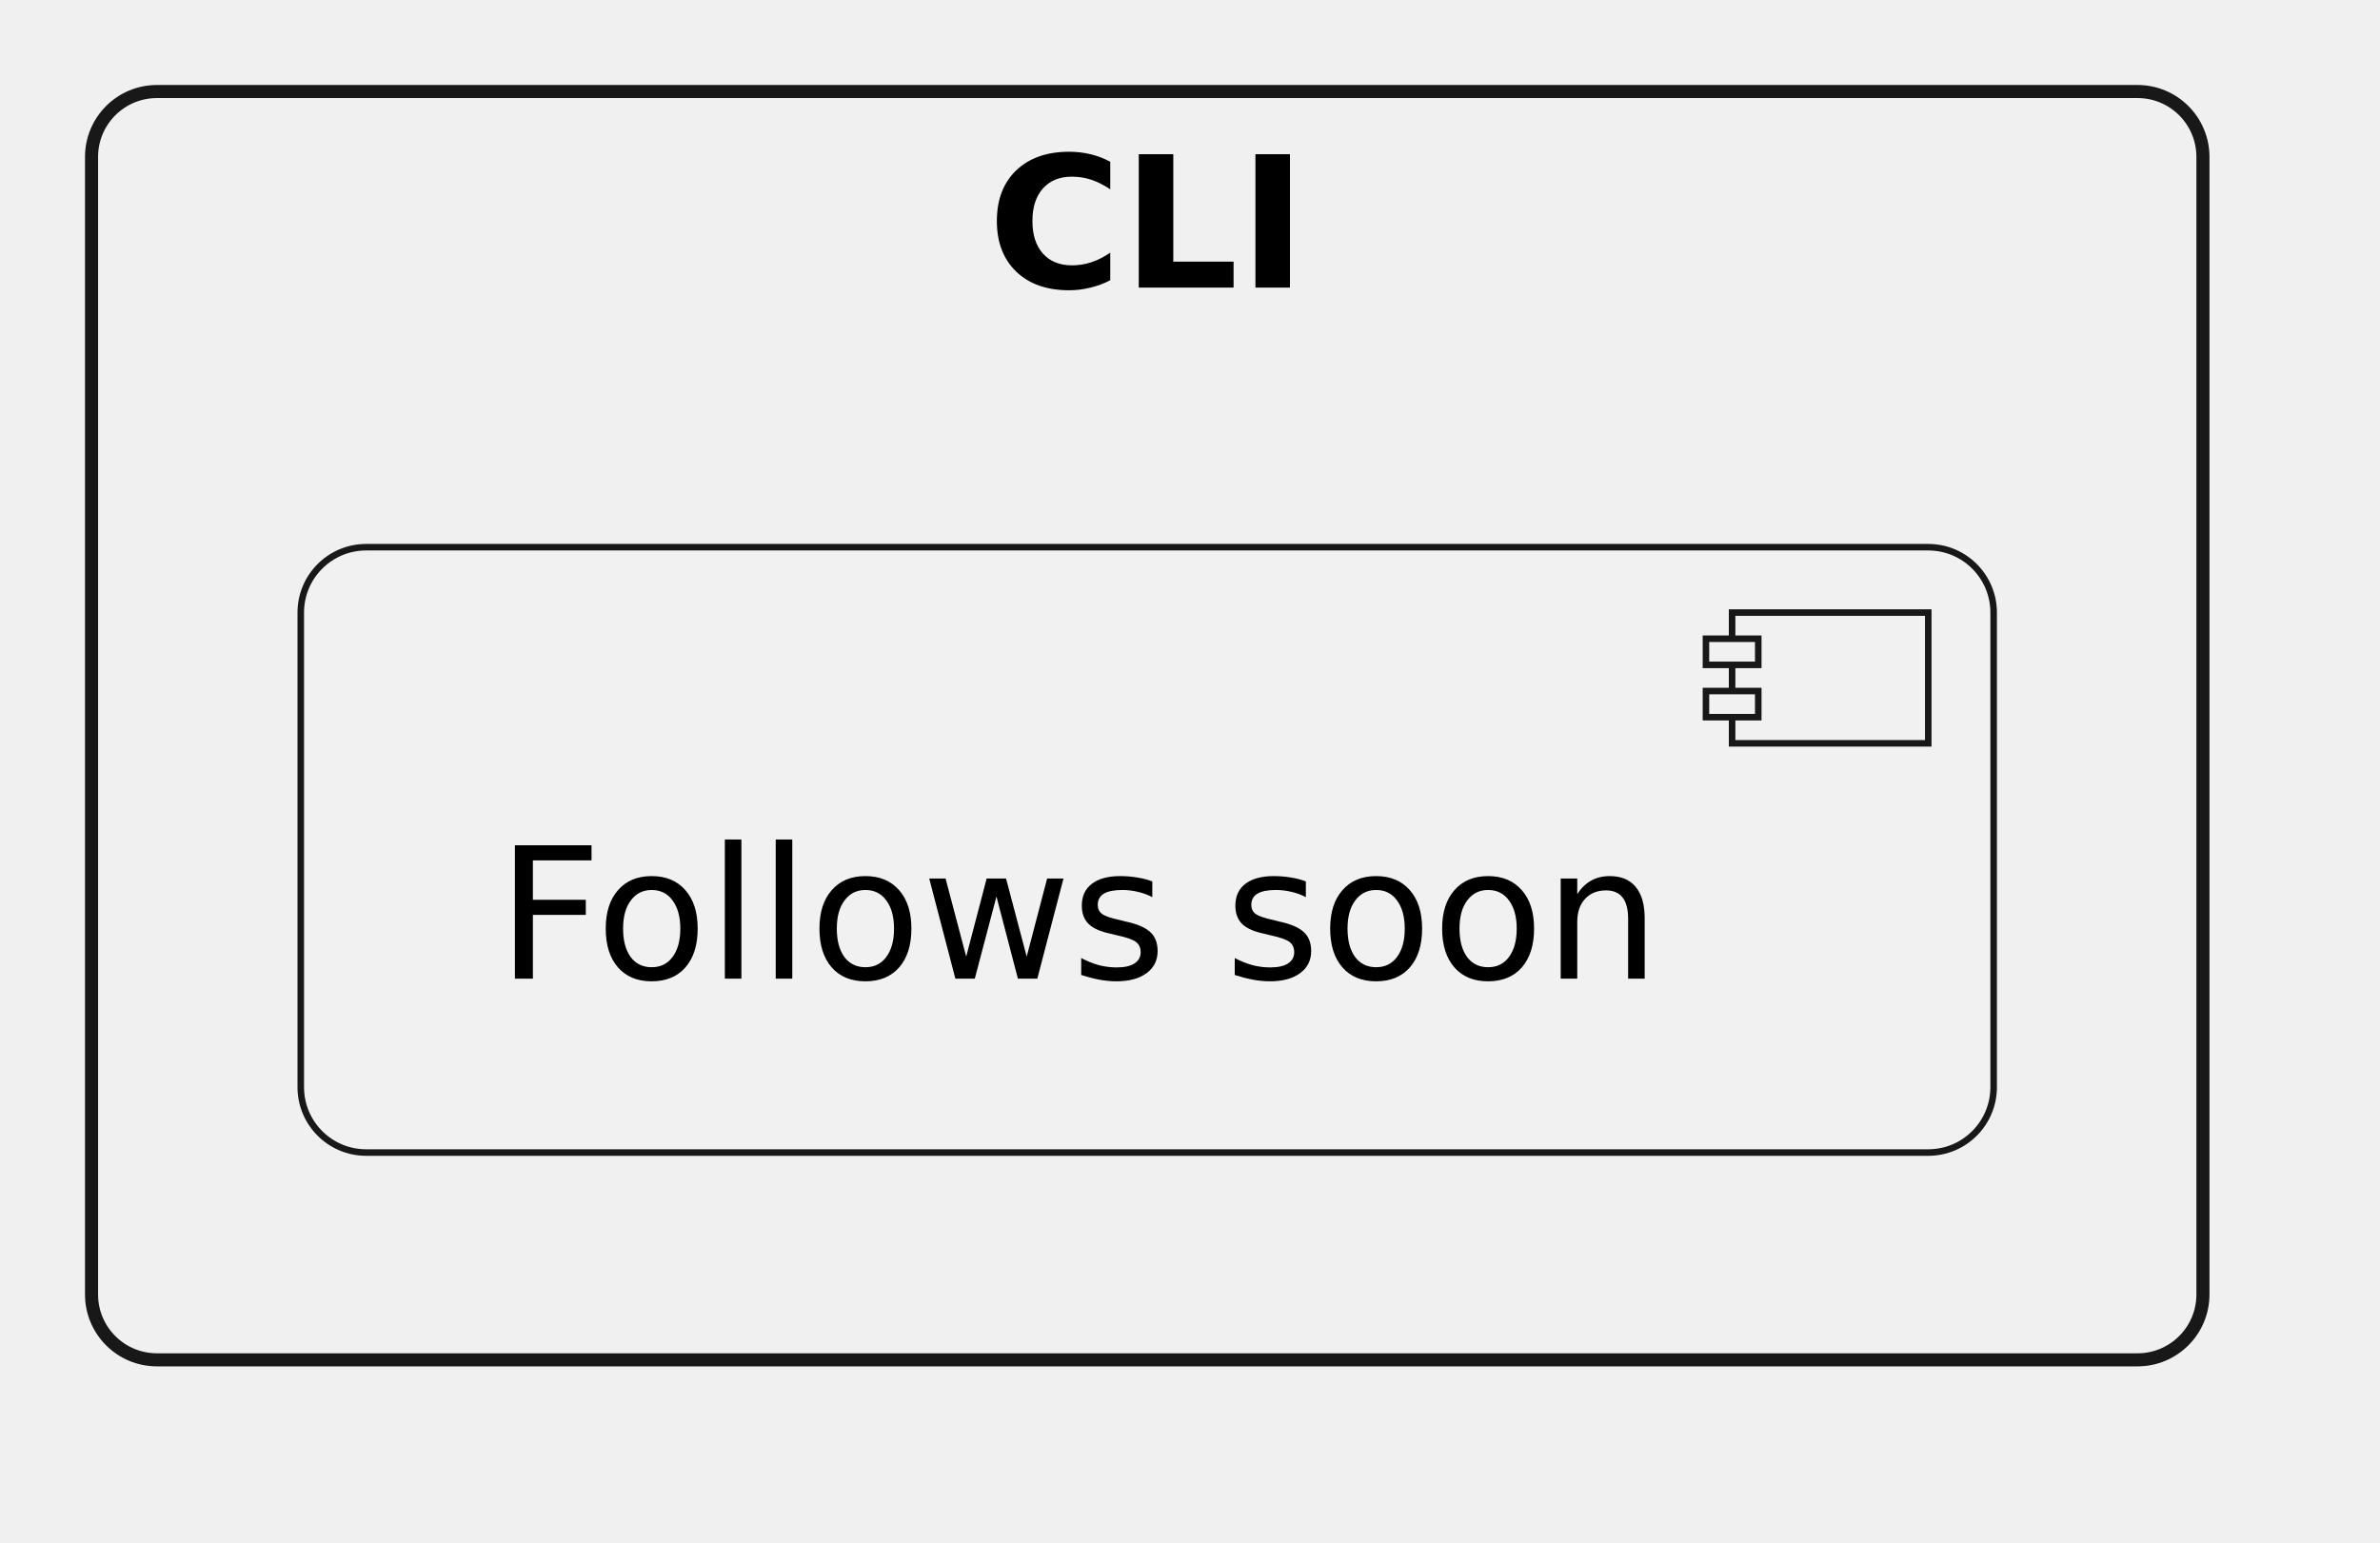
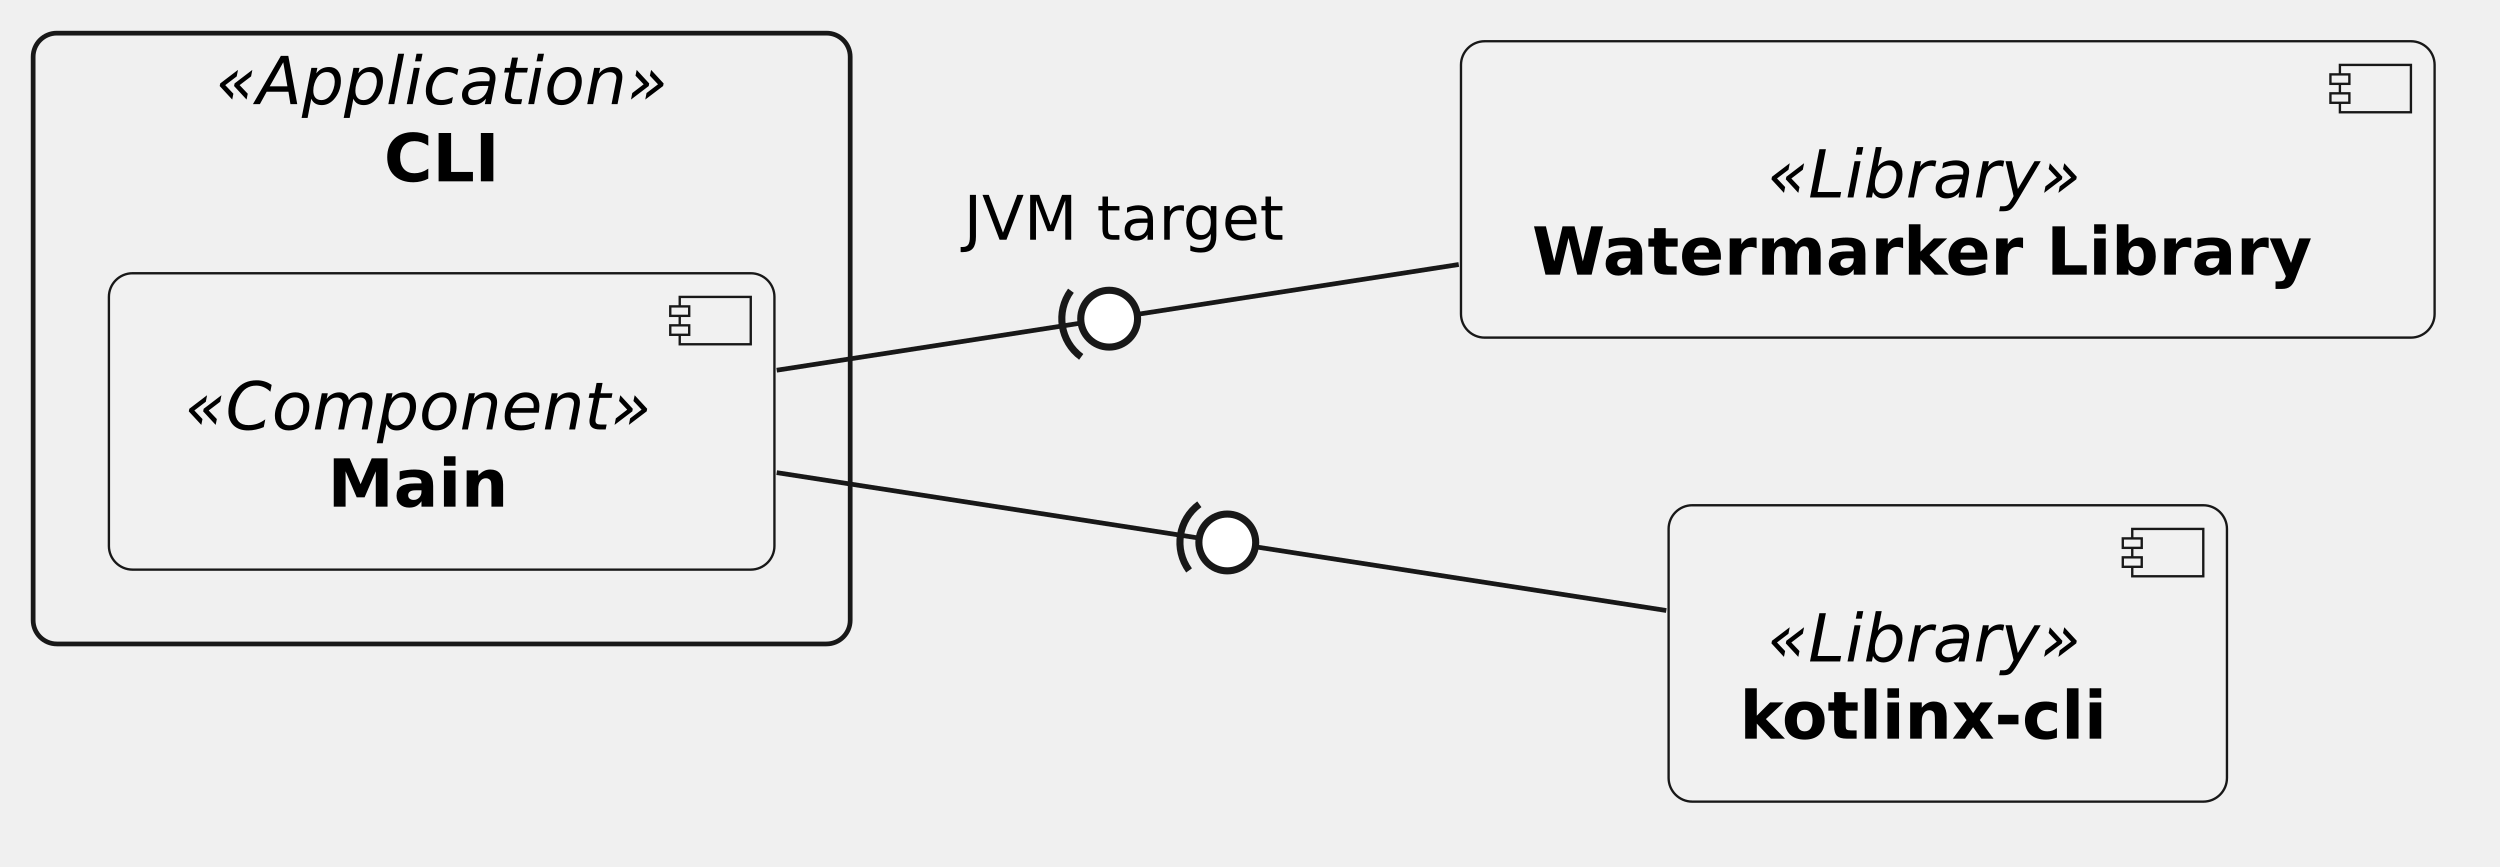
- <svg xmlns="http://www.w3.org/2000/svg" contentStyleType="text/css" data-diagram-type="DESCRIPTION" height="118px" preserveAspectRatio="none" style="width:182px;height:118px;background:#FFFFFF;" version="1.1" viewBox="0 0 182 118" width="182px" zoomAndPan="magnify">
+ <svg xmlns="http://www.w3.org/2000/svg" contentStyleType="text/css" data-diagram-type="DESCRIPTION" height="183px" preserveAspectRatio="none" style="width:528px;height:183px;background:#FFFFFF;" version="1.1" viewBox="0 0 528 183" width="528px" zoomAndPan="magnify">
  <defs />
  <g>
    <g class="cluster" data-qualified-name="system" data-source-line="9" id="ent0001">
-       <rect fill="none" height="97" rx="5" ry="5" style="stroke:#181818;stroke-width:1;" width="161.46" x="7" y="7" />
-       <text fill="#000000" font-family="'DejaVu Sans'" font-size="14" font-weight="700" lengthAdjust="spacing" textLength="24.404" x="75.528" y="21.995">CLI</text>
+       <rect fill="none" height="129" rx="5" ry="5" style="stroke:#181818;stroke-width:1;" width="172.56" x="7" y="7" />
+       <text fill="#000000" font-family="'DejaVu Sans'" font-size="14" font-style="italic" lengthAdjust="spacing" textLength="95.505" x="45.528" y="21.995">«Application»</text>
+       <text fill="#000000" font-family="'DejaVu Sans'" font-size="14" font-weight="700" lengthAdjust="spacing" textLength="24.404" x="81.078" y="38.292">CLI</text>
    </g>
-     <g class="entity" data-qualified-name="system.Follows soon" data-source-line="10" id="ent0002">
-       <rect fill="#F1F1F1" height="46.297" rx="5" ry="5" style="stroke:#181818;stroke-width:0.5;" width="129.455" x="23" y="41.85" />
-       <rect fill="#F1F1F1" height="10" style="stroke:#181818;stroke-width:0.5;" width="15" x="132.455" y="46.85" />
-       <rect fill="#F1F1F1" height="2" style="stroke:#181818;stroke-width:0.5;" width="4" x="130.455" y="48.85" />
-       <rect fill="#F1F1F1" height="2" style="stroke:#181818;stroke-width:0.5;" width="4" x="130.455" y="52.85" />
-       <text fill="#000000" font-family="'DejaVu Sans'" font-size="14" lengthAdjust="spacing" textLength="89.455" x="38" y="74.845">Follows soon</text>
+     <g class="entity" data-qualified-name="system.app" data-source-line="10" id="ent0002">
+       <rect fill="#F1F1F1" height="62.594" rx="5" ry="5" style="stroke:#181818;stroke-width:0.5;" width="140.56" x="23" y="57.71" />
+       <rect fill="#F1F1F1" height="10" style="stroke:#181818;stroke-width:0.5;" width="15" x="143.56" y="62.71" />
+       <rect fill="#F1F1F1" height="2" style="stroke:#181818;stroke-width:0.5;" width="4" x="141.56" y="64.71" />
+       <rect fill="#F1F1F1" height="2" style="stroke:#181818;stroke-width:0.5;" width="4" x="141.56" y="68.71" />
+       <text fill="#000000" font-family="'DejaVu Sans'" font-size="14" font-style="italic" lengthAdjust="spacing" textLength="98.561" x="39" y="90.705">«Component»</text>
+       <text fill="#000000" font-family="'DejaVu Sans'" font-size="14" font-weight="700" lengthAdjust="spacing" textLength="38.145" x="69.208" y="107.002">Main</text>
+     </g>
+     <g class="entity" data-qualified-name="watermarkerlib" data-source-line="13" id="ent0003">
+       <rect fill="#F1F1F1" height="62.594" rx="5" ry="5" style="stroke:#181818;stroke-width:0.5;" width="205.628" x="308.56" y="8.71" />
+       <rect fill="#F1F1F1" height="10" style="stroke:#181818;stroke-width:0.5;" width="15" x="494.188" y="13.71" />
+       <rect fill="#F1F1F1" height="2" style="stroke:#181818;stroke-width:0.5;" width="4" x="492.188" y="15.71" />
+       <rect fill="#F1F1F1" height="2" style="stroke:#181818;stroke-width:0.5;" width="4" x="492.188" y="19.71" />
+       <text fill="#000000" font-family="'DejaVu Sans'" font-size="14" font-style="italic" lengthAdjust="spacing" textLength="66.233" x="373.257" y="41.705">«Library»</text>
+       <text fill="#000000" font-family="'DejaVu Sans'" font-size="14" font-weight="700" lengthAdjust="spacing" textLength="165.628" x="323.56" y="58.002">Watermarker Library</text>
+     </g>
+     <g class="entity" data-qualified-name="clilib" data-source-line="14" id="ent0004">
+       <rect fill="#F1F1F1" height="62.594" rx="5" ry="5" style="stroke:#181818;stroke-width:0.5;" width="117.923" x="352.41" y="106.71" />
+       <rect fill="#F1F1F1" height="10" style="stroke:#181818;stroke-width:0.5;" width="15" x="450.333" y="111.71" />
+       <rect fill="#F1F1F1" height="2" style="stroke:#181818;stroke-width:0.5;" width="4" x="448.333" y="113.71" />
+       <rect fill="#F1F1F1" height="2" style="stroke:#181818;stroke-width:0.5;" width="4" x="448.333" y="117.71" />
+       <text fill="#000000" font-family="'DejaVu Sans'" font-size="14" font-style="italic" lengthAdjust="spacing" textLength="66.233" x="373.255" y="139.705">«Library»</text>
+       <text fill="#000000" font-family="'DejaVu Sans'" font-size="14" font-weight="700" lengthAdjust="spacing" textLength="77.923" x="367.41" y="156.002">kotlinx-cli</text>
+     </g>
+     <g class="link" data-entity-1="ent0002" data-entity-2="ent0003" data-link-type="association" data-source-line="17" id="lnk5">
+       <path d="M164.04,78.19 C206.31,71.64 260.99,63.16 308.09,55.86" fill="none" id="app-watermarkerlib" style="stroke:#181818;stroke-width:1;" />
+       <text fill="#000000" font-family="'DejaVu Sans'" font-size="13" lengthAdjust="spacing" textLength="67.831" x="203.56" y="50.637">JVM target</text>
+       <path d="M226.183,61.402 A10,10 0 0 0 228.35 75.377" fill="none" style="stroke:#181818;stroke-width:1.5;" />
+       <ellipse cx="234.254" cy="67.306" fill="#FFFFFF" rx="6" ry="6" style="stroke:#181818;stroke-width:1.5;" />
+     </g>
+     <g class="link" data-entity-1="ent0002" data-entity-2="ent0004" data-link-type="association" data-source-line="18" id="lnk6">
+       <path d="M164.04,99.82 C220.4,108.55 298.82,120.71 351.92,128.94" fill="none" id="app-clilib" style="stroke:#181818;stroke-width:1;" />
+       <path d="M253.298,106.497 A10,10 0 0 0 251.132 120.472" fill="none" style="stroke:#181818;stroke-width:1.5;" />
+       <ellipse cx="259.202" cy="114.567" fill="#FFFFFF" rx="6" ry="6" style="stroke:#181818;stroke-width:1.5;" />
    </g>
  </g>
</svg>
